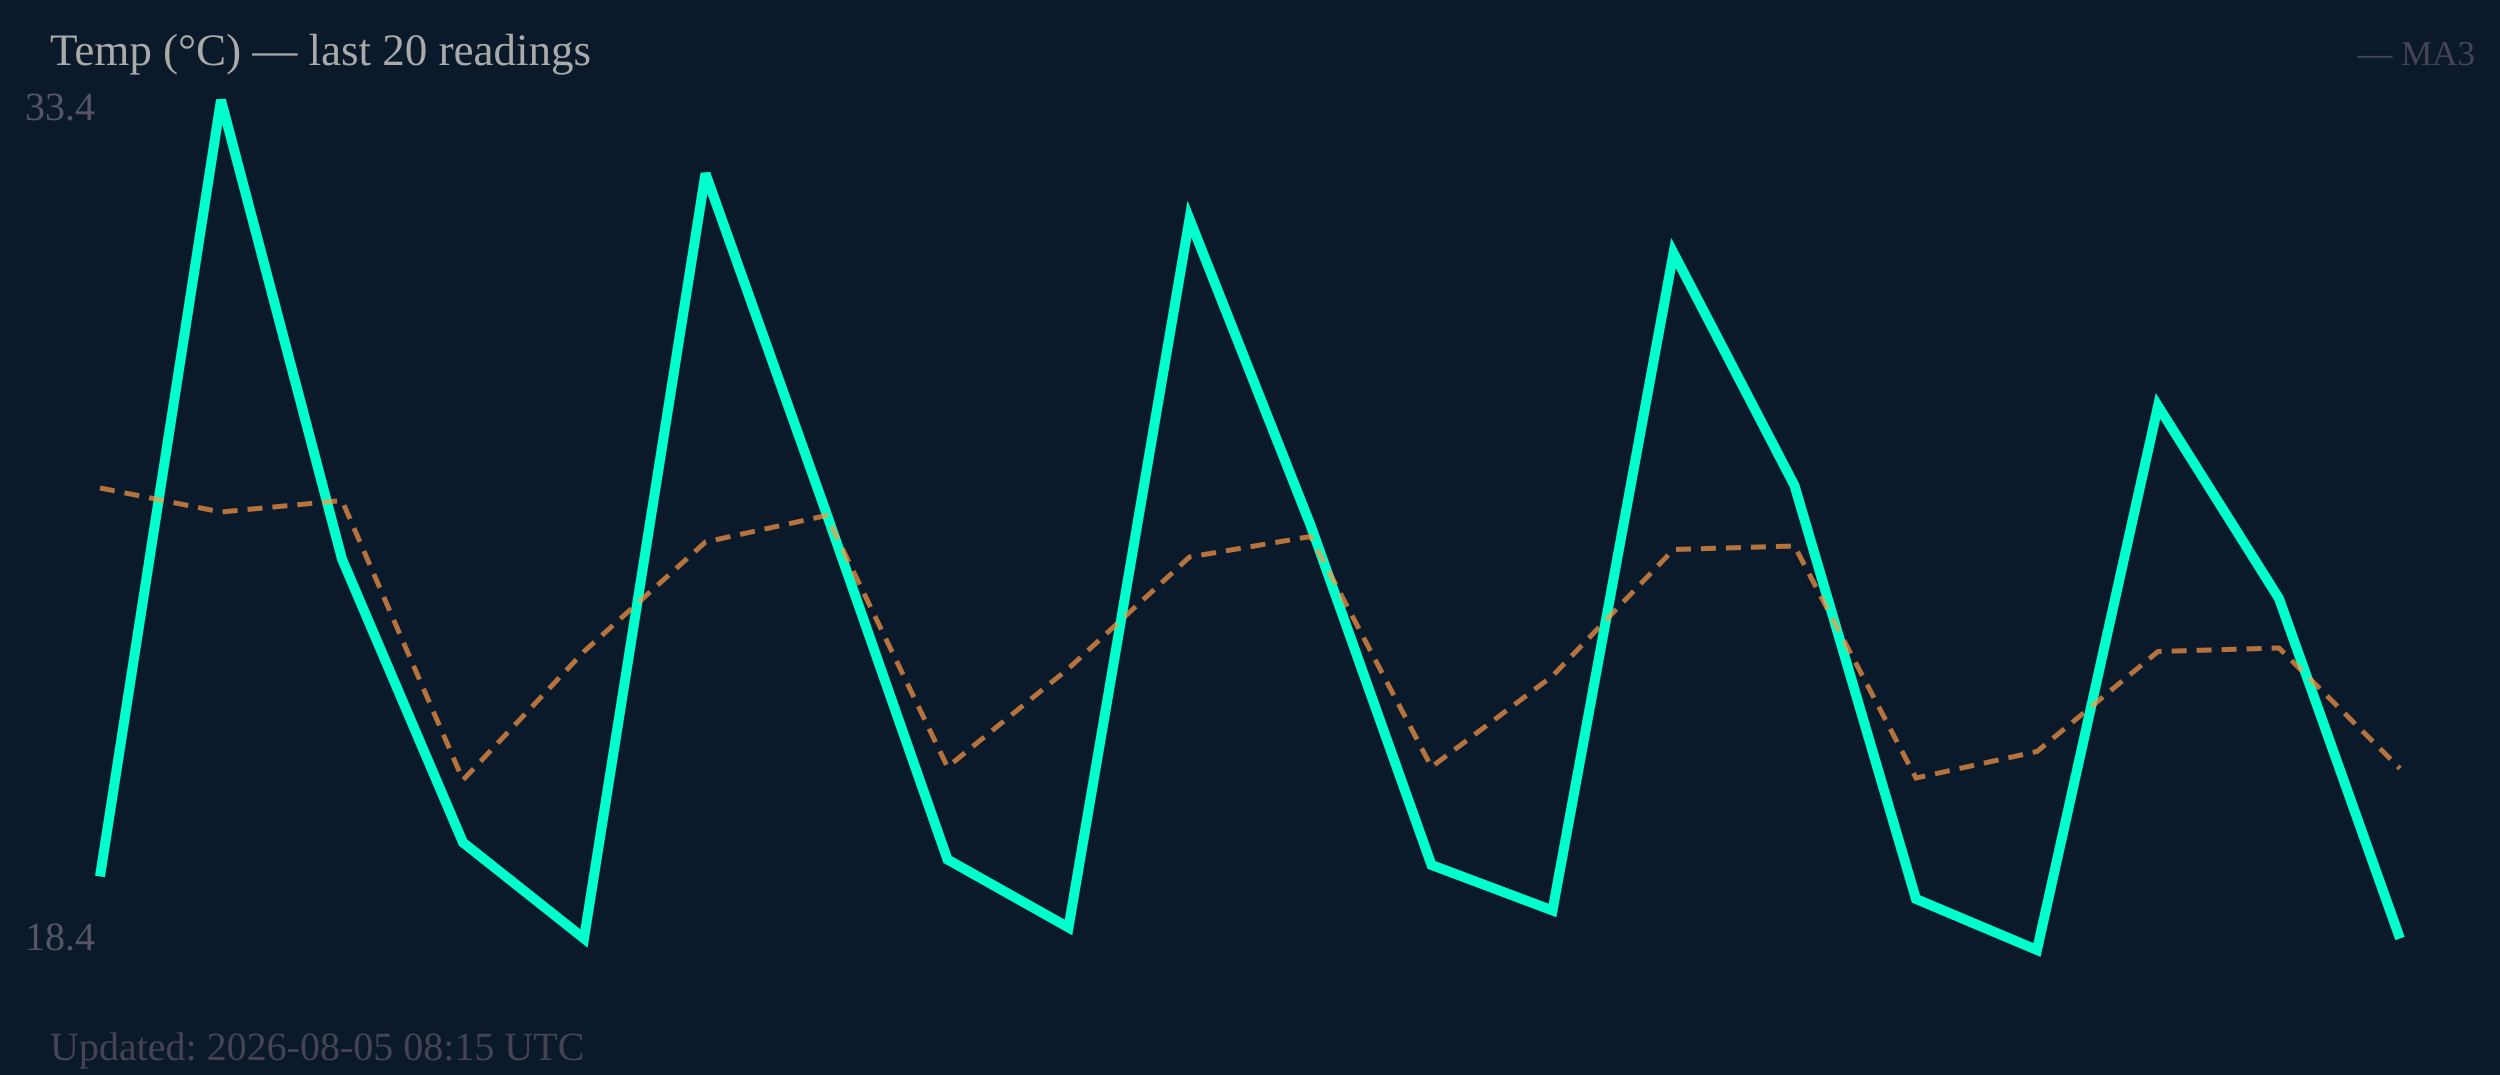
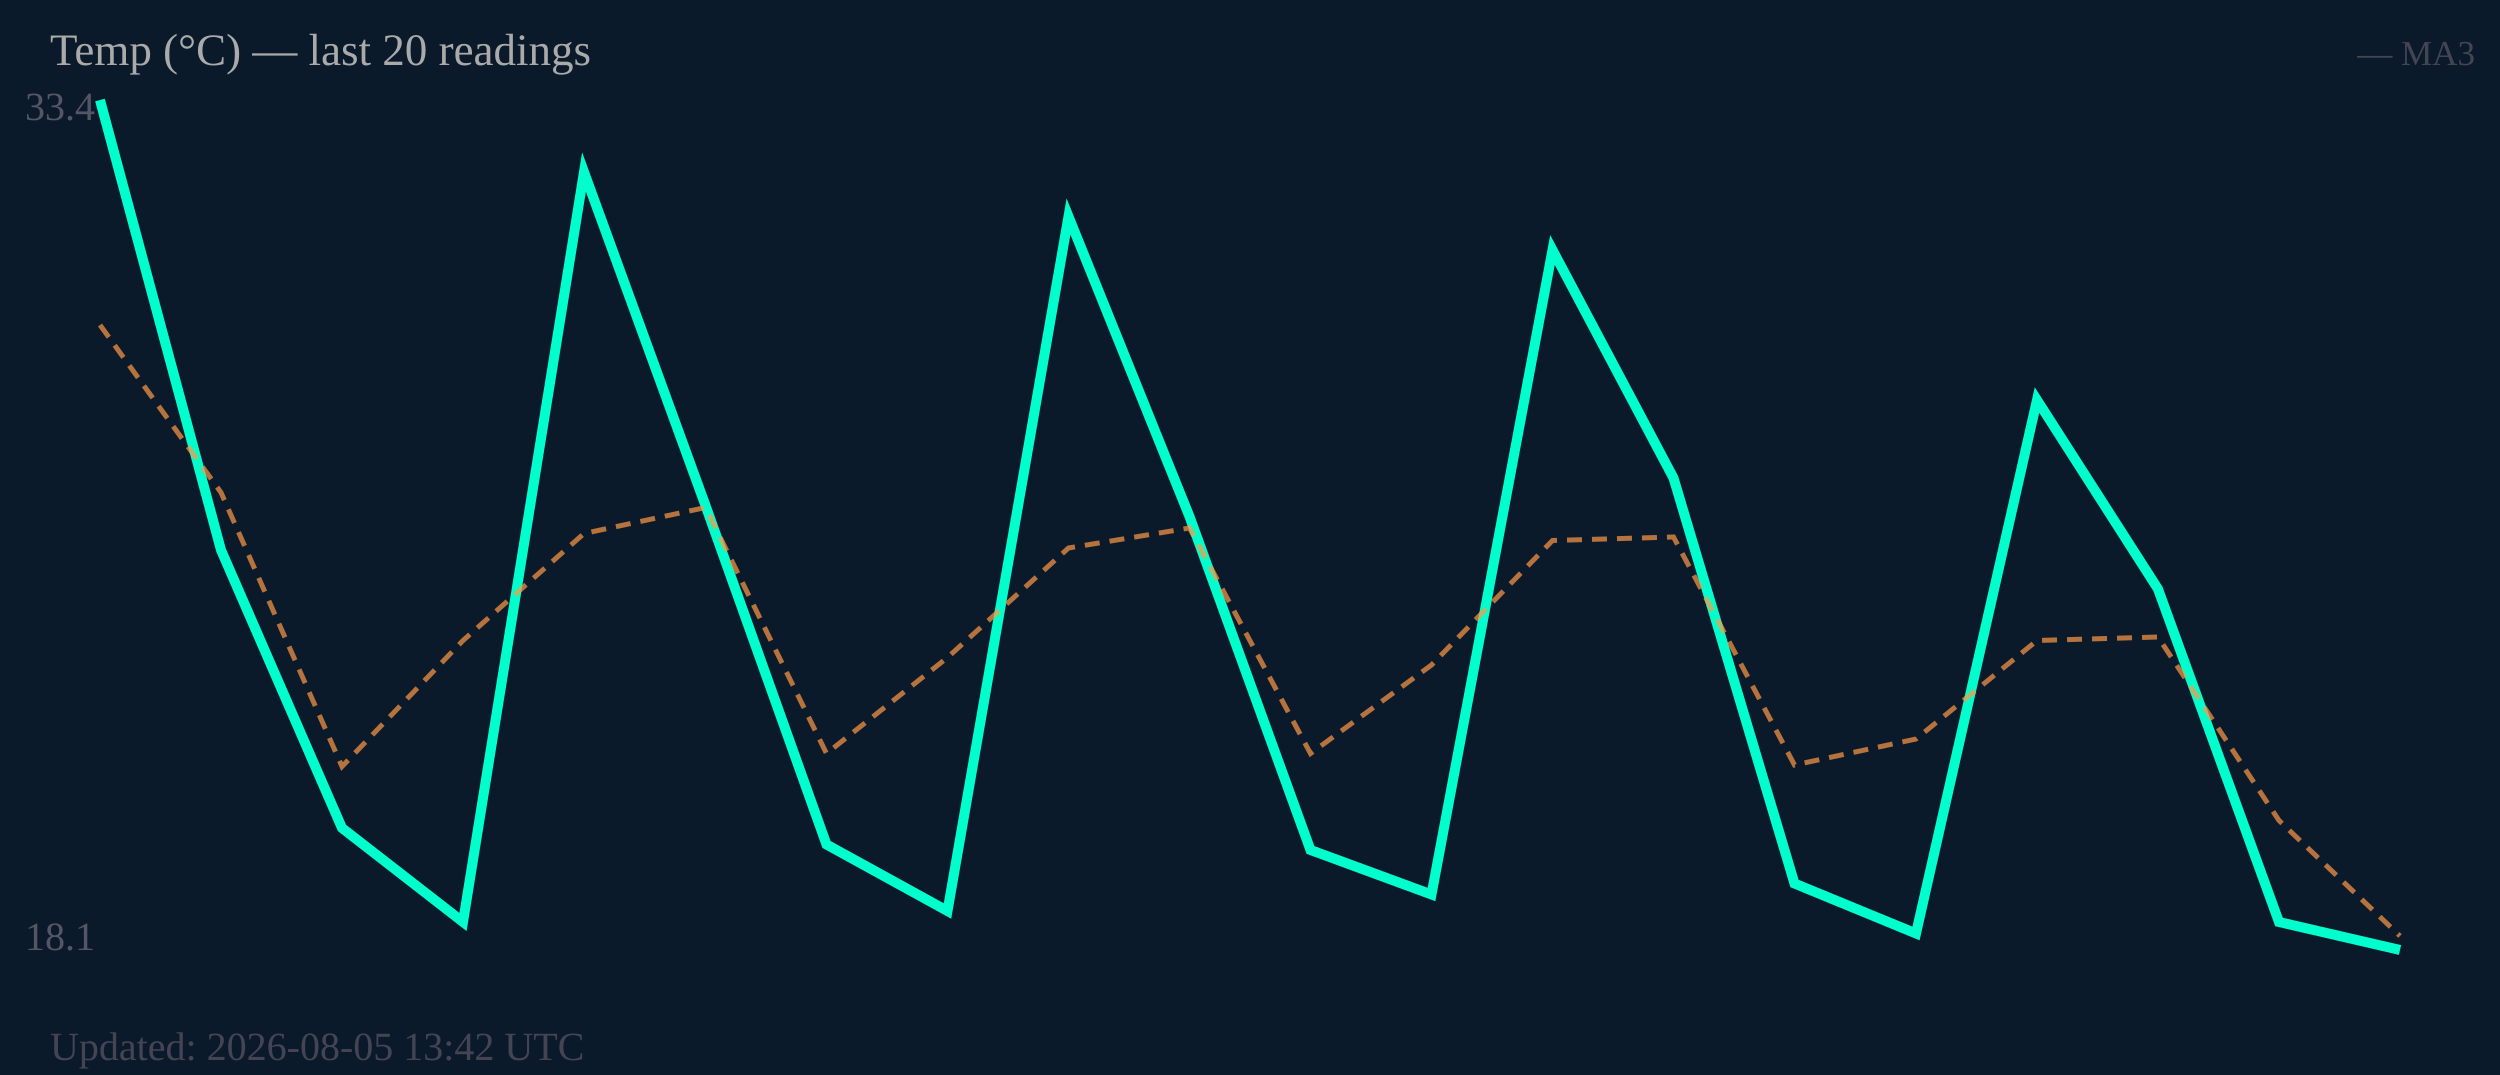
<svg xmlns="http://www.w3.org/2000/svg" width="500" height="215" viewBox="0 0 500 215">
  <rect width="500" height="215" fill="#0b1a2a" />
  <text x="5" y="24" font-size="8" fill="#556">33.4</text>
-   <text x="5" y="190" font-size="8" fill="#556">18.4</text>
-   <polyline fill="none" stroke="#00ffcc" stroke-width="2" points="20.0,175.3 44.2,20.0 68.4,111.8 92.6,168.5 116.8,187.7 141.1,34.7 165.3,102.7 189.5,171.9 213.7,185.5 237.9,43.8 262.1,105.0 286.3,173.0 310.5,182.1 334.7,50.6 358.9,97.1 383.2,179.8 407.4,190.0 431.6,81.2 455.8,119.7 480.0,187.7" />
-   <polyline fill="none" stroke="#ff9944" stroke-width="1" stroke-dasharray="3,2" opacity="0.7" points="20.0,97.6 44.2,102.4 68.4,100.1 92.6,156.0 116.8,130.3 141.1,108.4 165.3,103.1 189.5,153.4 213.7,133.7 237.9,111.4 262.1,107.3 286.3,153.4 310.5,135.2 334.7,109.9 358.9,109.2 383.2,155.6 407.4,150.3 431.6,130.3 455.8,129.6 480.0,153.7" />
+   <text x="5" y="190" font-size="8" fill="#556">18.1</text>
+   <polyline fill="none" stroke="#00ffcc" stroke-width="2" points="20.0,20.0 44.2,110.0 68.4,165.6 92.6,184.4 116.8,34.4 141.1,101.1 165.3,168.9 189.5,182.2 213.7,43.3 237.9,103.3 262.1,170.0 286.3,178.9 310.5,50.0 334.7,95.6 358.9,176.7 383.2,186.7 407.4,80.0 431.6,117.8 455.8,184.4 480.0,190.0" />
+   <polyline fill="none" stroke="#ff9944" stroke-width="1" stroke-dasharray="3,2" opacity="0.7" points="20.0,65.0 44.2,98.5 68.4,153.3 92.6,128.1 116.8,106.7 141.1,101.5 165.3,150.7 189.5,131.5 213.7,109.6 237.9,105.6 262.1,150.7 286.3,133.0 310.5,108.1 334.7,107.4 358.9,153.0 383.2,147.8 407.4,128.1 431.6,127.4 455.8,164.1 480.0,187.2" />
  <text x="10" y="13" font-size="9" fill="#aaa">Temp (°C) — last 20 readings</text>
  <text x="495" y="13" font-size="7" fill="#445" text-anchor="end">— MA3</text>
-   <text x="10" y="212" font-size="8" fill="#445">Updated: 2026-08-05 08:15 UTC</text>
+   <text x="10" y="212" font-size="8" fill="#445">Updated: 2026-08-05 13:42 UTC</text>
</svg>
